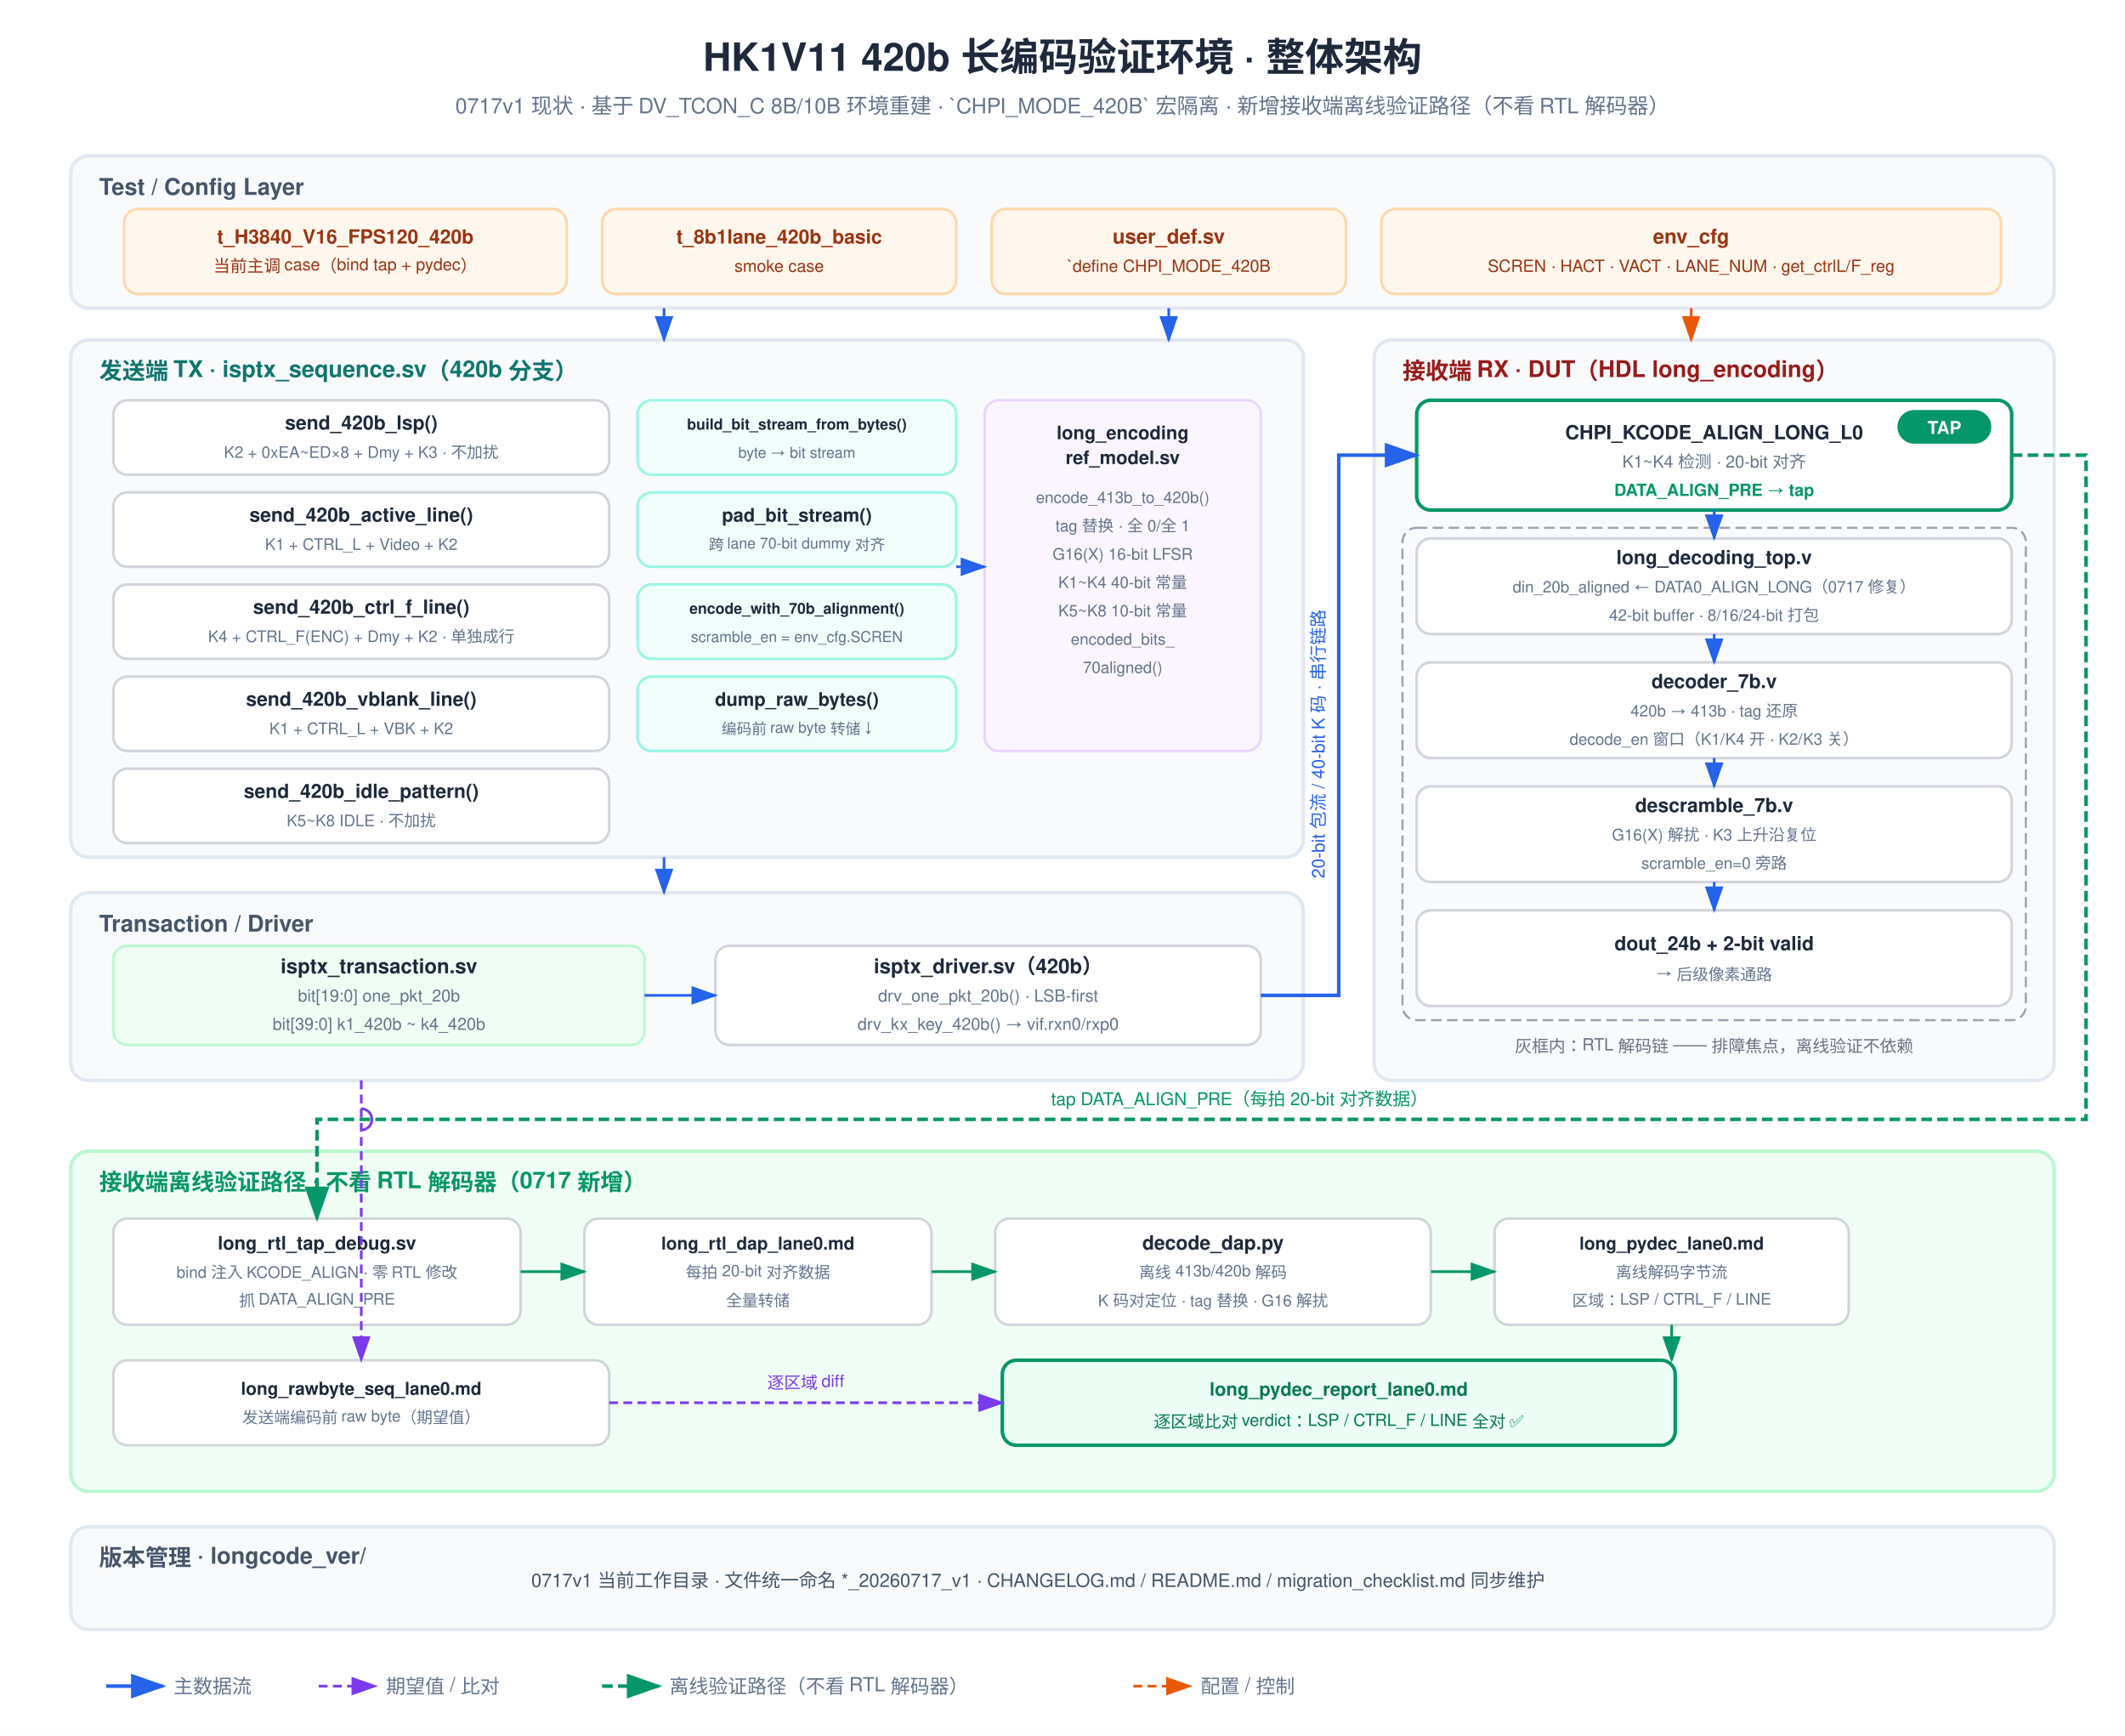
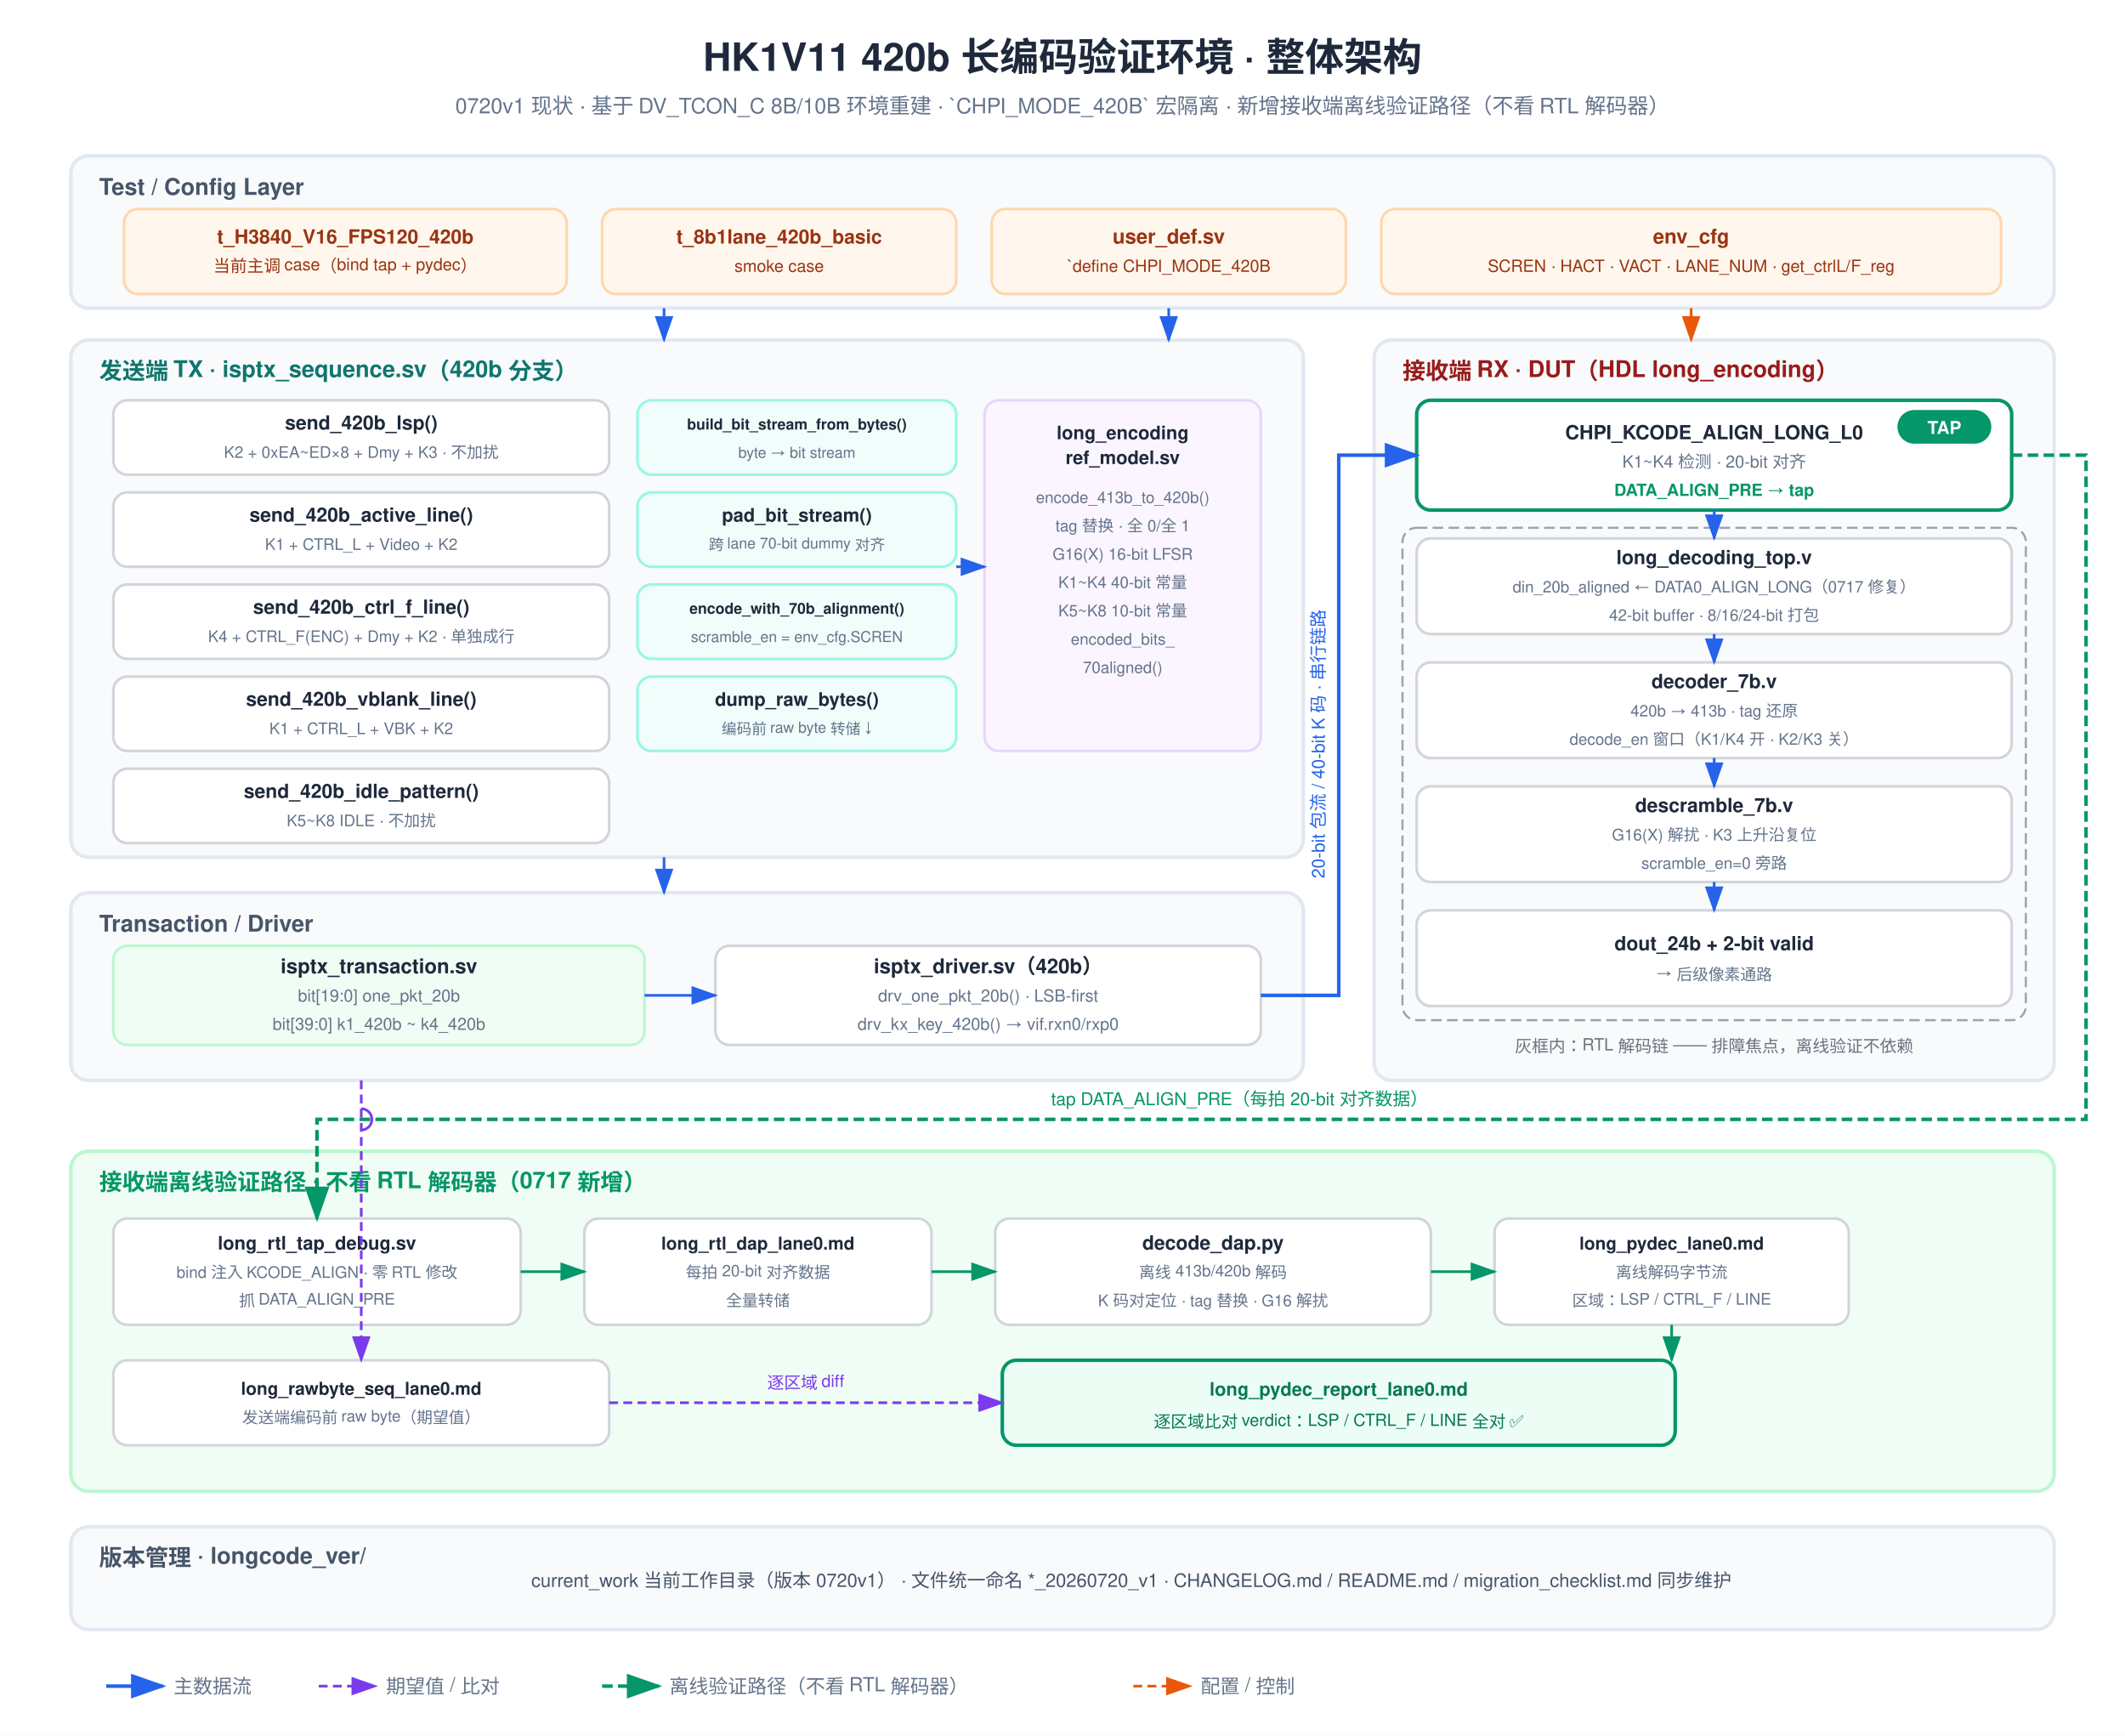
<svg xmlns="http://www.w3.org/2000/svg" viewBox="0 0 1200 980" width="1200" height="980">
  <style>text { font-family: 'Helvetica Neue', Helvetica, Arial, 'PingFang SC', 'Microsoft YaHei', 'Microsoft JhengHei', 'SimHei', sans-serif; }</style>
  <defs>
    <marker id="ar-blue" markerWidth="10" markerHeight="7" refX="9" refY="3.5" orient="auto">
      <polygon points="0 0, 10 3.5, 0 7" fill="#2563eb" />
    </marker>
    <marker id="ar-green" markerWidth="10" markerHeight="7" refX="9" refY="3.5" orient="auto">
      <polygon points="0 0, 10 3.5, 0 7" fill="#059669" />
    </marker>
    <marker id="ar-purple" markerWidth="10" markerHeight="7" refX="9" refY="3.5" orient="auto">
      <polygon points="0 0, 10 3.5, 0 7" fill="#7c3aed" />
    </marker>
    <marker id="ar-orange" markerWidth="10" markerHeight="7" refX="9" refY="3.5" orient="auto">
      <polygon points="0 0, 10 3.5, 0 7" fill="#ea580c" />
    </marker>
    <marker id="ar-gray" markerWidth="10" markerHeight="7" refX="9" refY="3.5" orient="auto">
      <polygon points="0 0, 10 3.5, 0 7" fill="#9ca3af" />
    </marker>
  </defs>
  <rect width="1200" height="980" fill="#ffffff" />
  <text x="600" y="40" font-size="22" fill="#1e293b" text-anchor="middle" font-weight="600">HK1V11 420b 长编码验证环境 · 整体架构</text>
-   <text x="600" y="64" font-size="12" fill="#64748b" text-anchor="middle">0717v1 现状 · 基于 DV_TCON_C 8B/10B 环境重建 · `CHPI_MODE_420B` 宏隔离 · 新增接收端离线验证路径（不看 RTL 解码器）</text>
+   <text x="600" y="64" font-size="12" fill="#64748b" text-anchor="middle">0720v1 现状 · 基于 DV_TCON_C 8B/10B 环境重建 · `CHPI_MODE_420B` 宏隔离 · 新增接收端离线验证路径（不看 RTL 解码器）</text>
  <rect x="40" y="88" width="1120" height="86" rx="10" fill="#f8fafc" stroke="#e2e8f0" stroke-width="2" />
  <text x="56" y="110" font-size="13" fill="#475569" text-anchor="start" font-weight="600">Test / Config Layer</text>
  <rect x="70" y="118" width="250" height="48" rx="8" fill="#fff7ed" stroke="#fed7aa" stroke-width="1.5" />
  <text x="195.0" y="137.5" font-size="11" fill="#9a3412" text-anchor="middle" font-weight="600">t_H3840_V16_FPS120_420b</text>
  <text x="195.0" y="153.5" font-size="9.5" fill="#9a3412" text-anchor="middle">当前主调 case（bind tap + pydec）</text>
  <rect x="340" y="118" width="200" height="48" rx="8" fill="#fff7ed" stroke="#fed7aa" stroke-width="1.5" />
  <text x="440.0" y="137.5" font-size="11" fill="#9a3412" text-anchor="middle" font-weight="600">t_8b1lane_420b_basic</text>
  <text x="440.0" y="153.5" font-size="9.5" fill="#9a3412" text-anchor="middle">smoke case</text>
  <rect x="560" y="118" width="200" height="48" rx="8" fill="#fff7ed" stroke="#fed7aa" stroke-width="1.5" />
  <text x="660.0" y="137.5" font-size="11.5" fill="#9a3412" text-anchor="middle" font-weight="600">user_def.sv</text>
  <text x="660.0" y="153.5" font-size="9.5" fill="#9a3412" text-anchor="middle">`define CHPI_MODE_420B</text>
  <rect x="780" y="118" width="350" height="48" rx="8" fill="#fff7ed" stroke="#fed7aa" stroke-width="1.5" />
  <text x="955.0" y="137.5" font-size="11.5" fill="#9a3412" text-anchor="middle" font-weight="600">env_cfg</text>
  <text x="955.0" y="153.5" font-size="9.5" fill="#9a3412" text-anchor="middle">SCREN · HACT · VACT · LANE_NUM · get_ctrlL/F_reg</text>
  <rect x="40" y="192" width="696" height="292" rx="10" fill="#f8fafc" stroke="#e2e8f0" stroke-width="2" />
  <text x="56" y="214" font-size="13" fill="#0f766e" text-anchor="start" font-weight="600">发送端 TX · isptx_sequence.sv（420b 分支）</text>
  <rect x="64" y="226" width="280" height="42" rx="8" fill="#ffffff" stroke="#d1d5db" stroke-width="1.5" />
  <text x="204.0" y="242.5" font-size="11" fill="#1e293b" text-anchor="middle" font-weight="600">send_420b_lsp()</text>
  <text x="204.0" y="258.5" font-size="9" fill="#64748b" text-anchor="middle">K2 + 0xEA~ED×8 + Dmy + K3 · 不加扰</text>
  <rect x="64" y="278" width="280" height="42" rx="8" fill="#ffffff" stroke="#d1d5db" stroke-width="1.5" />
  <text x="204.0" y="294.5" font-size="11" fill="#1e293b" text-anchor="middle" font-weight="600">send_420b_active_line()</text>
  <text x="204.0" y="310.5" font-size="9" fill="#64748b" text-anchor="middle">K1 + CTRL_L + Video + K2</text>
  <rect x="64" y="330" width="280" height="42" rx="8" fill="#ffffff" stroke="#d1d5db" stroke-width="1.5" />
  <text x="204.0" y="346.5" font-size="11" fill="#1e293b" text-anchor="middle" font-weight="600">send_420b_ctrl_f_line()</text>
  <text x="204.0" y="362.5" font-size="9" fill="#64748b" text-anchor="middle">K4 + CTRL_F(ENC) + Dmy + K2 · 单独成行</text>
  <rect x="64" y="382" width="280" height="42" rx="8" fill="#ffffff" stroke="#d1d5db" stroke-width="1.5" />
  <text x="204.0" y="398.5" font-size="11" fill="#1e293b" text-anchor="middle" font-weight="600">send_420b_vblank_line()</text>
  <text x="204.0" y="414.5" font-size="9" fill="#64748b" text-anchor="middle">K1 + CTRL_L + VBK + K2</text>
  <rect x="64" y="434" width="280" height="42" rx="8" fill="#ffffff" stroke="#d1d5db" stroke-width="1.5" />
  <text x="204.0" y="450.5" font-size="11" fill="#1e293b" text-anchor="middle" font-weight="600">send_420b_idle_pattern()</text>
  <text x="204.0" y="466.5" font-size="9" fill="#64748b" text-anchor="middle">K5~K8 IDLE · 不加扰</text>
  <rect x="360" y="226" width="180" height="42" rx="8" fill="#f0fdfa" stroke="#99f6e4" stroke-width="1.5" />
  <text x="450.0" y="242.5" font-size="8.5" fill="#1e293b" text-anchor="middle" font-weight="600">build_bit_stream_from_bytes()</text>
  <text x="450.0" y="258.5" font-size="8.5" fill="#64748b" text-anchor="middle">byte → bit stream</text>
  <rect x="360" y="278" width="180" height="42" rx="8" fill="#f0fdfa" stroke="#99f6e4" stroke-width="1.5" />
  <text x="450.0" y="294.5" font-size="10.5" fill="#1e293b" text-anchor="middle" font-weight="600">pad_bit_stream()</text>
  <text x="450.0" y="310.5" font-size="8.5" fill="#64748b" text-anchor="middle">跨 lane 70-bit dummy 对齐</text>
  <rect x="360" y="330" width="180" height="42" rx="8" fill="#f0fdfa" stroke="#99f6e4" stroke-width="1.5" />
  <text x="450.0" y="346.5" font-size="8.5" fill="#1e293b" text-anchor="middle" font-weight="600">encode_with_70b_alignment()</text>
  <text x="450.0" y="362.5" font-size="8.5" fill="#64748b" text-anchor="middle">scramble_en = env_cfg.SCREN</text>
  <rect x="360" y="382" width="180" height="42" rx="8" fill="#f0fdfa" stroke="#99f6e4" stroke-width="1.5" />
  <text x="450.0" y="398.5" font-size="10.5" fill="#1e293b" text-anchor="middle" font-weight="600">dump_raw_bytes()</text>
  <text x="450.0" y="414.5" font-size="8.5" fill="#64748b" text-anchor="middle">编码前 raw byte 转储 ↓</text>
  <rect x="556" y="226" width="156" height="198" rx="8" fill="#faf5ff" stroke="#e9d5ff" stroke-width="1.5" />
  <text x="634" y="248" font-size="10.5" fill="#1e293b" text-anchor="middle" font-weight="600">long_encoding</text>
  <text x="634" y="262" font-size="10.5" fill="#1e293b" text-anchor="middle" font-weight="600">ref_model.sv</text>
  <text x="634" y="284" font-size="9" fill="#64748b" text-anchor="middle">encode_413b_to_420b()</text>
  <text x="634" y="300" font-size="9" fill="#64748b" text-anchor="middle">tag 替换 · 全 0/全 1</text>
  <text x="634" y="316" font-size="9" fill="#64748b" text-anchor="middle">G16(X) 16-bit LFSR</text>
  <text x="634" y="332" font-size="9" fill="#64748b" text-anchor="middle">K1~K4 40-bit 常量</text>
  <text x="634" y="348" font-size="9" fill="#64748b" text-anchor="middle">K5~K8 10-bit 常量</text>
  <text x="634" y="364" font-size="9" fill="#64748b" text-anchor="middle">encoded_bits_</text>
  <text x="634" y="380" font-size="9" fill="#64748b" text-anchor="middle">70aligned()</text>
  <rect x="40" y="504" width="696" height="106" rx="10" fill="#f8fafc" stroke="#e2e8f0" stroke-width="2" />
  <text x="56" y="526" font-size="13" fill="#475569" text-anchor="start" font-weight="600">Transaction / Driver</text>
  <rect x="64" y="534" width="300" height="56" rx="8" fill="#f0fdf4" stroke="#bbf7d0" stroke-width="1.5" />
  <text x="214.0" y="549.5" font-size="11.5" fill="#1e293b" text-anchor="middle" font-weight="600">isptx_transaction.sv</text>
  <text x="214.0" y="565.5" font-size="9.5" fill="#64748b" text-anchor="middle">bit[19:0] one_pkt_20b</text>
  <text x="214.0" y="581.5" font-size="9.5" fill="#64748b" text-anchor="middle">bit[39:0] k1_420b ~ k4_420b</text>
  <rect x="404" y="534" width="308" height="56" rx="8" fill="#ffffff" stroke="#d1d5db" stroke-width="1.5" />
  <text x="558.0" y="549.5" font-size="11.5" fill="#1e293b" text-anchor="middle" font-weight="600">isptx_driver.sv（420b）</text>
  <text x="558.0" y="565.5" font-size="9.5" fill="#64748b" text-anchor="middle">drv_one_pkt_20b() · LSB-first</text>
  <text x="558.0" y="581.5" font-size="9.5" fill="#64748b" text-anchor="middle">drv_kx_key_420b() → vif.rxn0/rxp0</text>
  <rect x="776" y="192" width="384" height="418" rx="10" fill="#f8fafc" stroke="#e2e8f0" stroke-width="2" />
  <text x="792" y="214" font-size="13" fill="#991b1b" text-anchor="start" font-weight="600">接收端 RX · DUT（HDL long_encoding）</text>
  <rect x="800" y="226" width="336" height="62" rx="8" fill="#ffffff" stroke="#059669" stroke-width="2" />
  <text x="968" y="248" font-size="11" fill="#1e293b" text-anchor="middle" font-weight="600">CHPI_KCODE_ALIGN_LONG_L0</text>
  <text x="968" y="264" font-size="9.5" fill="#64748b" text-anchor="middle">K1~K4 检测 · 20-bit 对齐</text>
  <text x="968" y="280" font-size="9.5" fill="#059669" text-anchor="middle" font-weight="600">DATA_ALIGN_PRE → tap</text>
  <rect x="1072" y="232" width="52" height="18" rx="9" fill="#059669" stroke="#059669" stroke-width="1" />
  <text x="1098" y="245" font-size="10" fill="#ffffff" text-anchor="middle" font-weight="700">TAP</text>
  <rect x="800" y="304" width="336" height="54" rx="8" fill="#ffffff" stroke="#d1d5db" stroke-width="1.5" />
  <text x="968.0" y="318.5" font-size="11" fill="#1e293b" text-anchor="middle" font-weight="600">long_decoding_top.v</text>
  <text x="968.0" y="334.5" font-size="9" fill="#64748b" text-anchor="middle">din_20b_aligned ← DATA0_ALIGN_LONG（0717 修复）</text>
  <text x="968.0" y="350.5" font-size="9" fill="#64748b" text-anchor="middle">42-bit buffer · 8/16/24-bit 打包</text>
  <rect x="800" y="374" width="336" height="54" rx="8" fill="#ffffff" stroke="#d1d5db" stroke-width="1.5" />
  <text x="968.0" y="388.5" font-size="11" fill="#1e293b" text-anchor="middle" font-weight="600">decoder_7b.v</text>
  <text x="968.0" y="404.5" font-size="9" fill="#64748b" text-anchor="middle">420b → 413b · tag 还原</text>
  <text x="968.0" y="420.5" font-size="9" fill="#64748b" text-anchor="middle">decode_en 窗口（K1/K4 开 · K2/K3 关）</text>
  <rect x="800" y="444" width="336" height="54" rx="8" fill="#ffffff" stroke="#d1d5db" stroke-width="1.5" />
  <text x="968.0" y="458.5" font-size="11" fill="#1e293b" text-anchor="middle" font-weight="600">descramble_7b.v</text>
  <text x="968.0" y="474.5" font-size="9" fill="#64748b" text-anchor="middle">G16(X) 解扰 · K3 上升沿复位</text>
  <text x="968.0" y="490.5" font-size="9" fill="#64748b" text-anchor="middle">scramble_en=0 旁路</text>
  <rect x="800" y="514" width="336" height="54" rx="8" fill="#ffffff" stroke="#d1d5db" stroke-width="1.5" />
  <text x="968.0" y="536.5" font-size="11" fill="#1e293b" text-anchor="middle" font-weight="600">dout_24b + 2-bit valid</text>
  <text x="968.0" y="552.5" font-size="9" fill="#64748b" text-anchor="middle">→ 后级像素通路</text>
  <rect x="792" y="298" width="352" height="278" rx="8" fill="none" stroke="#9ca3af" stroke-width="1.2" stroke-dasharray="6,3" />
  <text x="968" y="594" font-size="9.5" fill="#6b7280" text-anchor="middle">灰框内：RTL 解码链 —— 排障焦点，离线验证不依赖</text>
  <rect x="40" y="650" width="1120" height="192" rx="10" fill="#f0fdf4" stroke="#bbf7d0" stroke-width="2" />
  <text x="56" y="672" font-size="13" fill="#059669" text-anchor="start" font-weight="600">接收端离线验证路径 · 不看 RTL 解码器（0717 新增）</text>
  <rect x="64" y="688" width="230" height="60" rx="8" fill="#ffffff" stroke="#d1d5db" stroke-width="1.5" />
  <text x="179.0" y="705.5" font-size="10.5" fill="#1e293b" text-anchor="middle" font-weight="600">long_rtl_tap_debug.sv</text>
  <text x="179.0" y="721.5" font-size="9" fill="#64748b" text-anchor="middle">bind 注入 KCODE_ALIGN · 零 RTL 修改</text>
  <text x="179.0" y="737.5" font-size="9" fill="#64748b" text-anchor="middle">抓 DATA_ALIGN_PRE</text>
  <rect x="330" y="688" width="196" height="60" rx="8" fill="#ffffff" stroke="#d1d5db" stroke-width="1.5" />
  <text x="428.0" y="705.5" font-size="10" fill="#1e293b" text-anchor="middle" font-weight="600">long_rtl_dap_lane0.md</text>
  <text x="428.0" y="721.5" font-size="9" fill="#64748b" text-anchor="middle">每拍 20-bit 对齐数据</text>
  <text x="428.0" y="737.5" font-size="9" fill="#64748b" text-anchor="middle">全量转储</text>
  <rect x="562" y="688" width="246" height="60" rx="8" fill="#ffffff" stroke="#d1d5db" stroke-width="1.5" />
  <text x="685.0" y="705.5" font-size="11" fill="#1e293b" text-anchor="middle" font-weight="600">decode_dap.py</text>
  <text x="685.0" y="721.5" font-size="9" fill="#64748b" text-anchor="middle">离线 413b/420b 解码</text>
  <text x="685.0" y="737.5" font-size="9" fill="#64748b" text-anchor="middle">K 码对定位 · tag 替换 · G16 解扰</text>
  <rect x="844" y="688" width="200" height="60" rx="8" fill="#ffffff" stroke="#d1d5db" stroke-width="1.5" />
  <text x="944.0" y="705.5" font-size="10" fill="#1e293b" text-anchor="middle" font-weight="600">long_pydec_lane0.md</text>
  <text x="944.0" y="721.5" font-size="9" fill="#64748b" text-anchor="middle">离线解码字节流</text>
  <text x="944.0" y="737.5" font-size="9" fill="#64748b" text-anchor="middle">区域：LSP / CTRL_F / LINE</text>
  <rect x="64" y="768" width="280" height="48" rx="8" fill="#ffffff" stroke="#d1d5db" stroke-width="1.5" />
  <text x="204.0" y="787.5" font-size="10" fill="#1e293b" text-anchor="middle" font-weight="600">long_rawbyte_seq_lane0.md</text>
  <text x="204.0" y="803.5" font-size="9" fill="#64748b" text-anchor="middle">发送端编码前 raw byte（期望值）</text>
  <rect x="566" y="768" width="380" height="48" rx="8" fill="#ecfdf5" stroke="#059669" stroke-width="2" />
  <text x="756" y="788" font-size="10.5" fill="#047857" text-anchor="middle" font-weight="600">long_pydec_report_lane0.md</text>
  <text x="756" y="806" font-size="9.5" fill="#047857" text-anchor="middle">逐区域比对 verdict：LSP / CTRL_F / LINE 全对 ✅</text>
  <rect x="40" y="862" width="1120" height="58" rx="10" fill="#f8fafc" stroke="#e2e8f0" stroke-width="2" />
  <text x="56" y="884" font-size="13" fill="#475569" text-anchor="start" font-weight="600">版本管理 · longcode_ver/</text>
-   <text x="300" y="896" font-size="10.5" fill="#475569" text-anchor="start">0717v1 当前工作目录 · 文件统一命名 *_20260717_v1 · CHANGELOG.md / README.md / migration_checklist.md 同步维护</text>
+   <text x="300" y="896" font-size="10.5" fill="#475569" text-anchor="start">current_work 当前工作目录（版本 0720v1） · 文件统一命名 *_20260720_v1 · CHANGELOG.md / README.md / migration_checklist.md 同步维护</text>
  <line x1="375" y1="174" x2="375" y2="192" stroke="#2563eb" stroke-width="1.5" marker-end="url(#ar-blue)" />
  <line x1="660" y1="174" x2="660" y2="192" stroke="#2563eb" stroke-width="1.5" marker-end="url(#ar-blue)" />
  <line x1="955" y1="174" x2="955" y2="192" stroke="#ea580c" stroke-width="1.5" stroke-dasharray="5,3" marker-end="url(#ar-orange)" />
  <line x1="540" y1="320" x2="556" y2="320" stroke="#2563eb" stroke-width="1.5" marker-end="url(#ar-blue)" />
  <line x1="375" y1="484" x2="375" y2="504" stroke="#2563eb" stroke-width="1.5" marker-end="url(#ar-blue)" />
  <line x1="364" y1="562" x2="404" y2="562" stroke="#2563eb" stroke-width="1.5" marker-end="url(#ar-blue)" />
  <path d="M 712 562 L 756 562 L 756 257 L 800 257" stroke="#2563eb" stroke-width="2" fill="none" marker-end="url(#ar-blue)" />
  <text transform="rotate(-90 748 420)" x="748" y="420" font-size="10" fill="#2563eb" text-anchor="middle">20-bit 包流 / 40-bit K 码 · 串行链路</text>
  <line x1="968" y1="288" x2="968" y2="304" stroke="#2563eb" stroke-width="1.5" marker-end="url(#ar-blue)" />
  <line x1="968" y1="358" x2="968" y2="374" stroke="#2563eb" stroke-width="1.5" marker-end="url(#ar-blue)" />
  <line x1="968" y1="428" x2="968" y2="444" stroke="#2563eb" stroke-width="1.5" marker-end="url(#ar-blue)" />
  <line x1="968" y1="498" x2="968" y2="514" stroke="#2563eb" stroke-width="1.5" marker-end="url(#ar-blue)" />
  <path d="M 1136 257 L 1178 257 L 1178 632 L 179 632 L 179 688" stroke="#059669" stroke-width="2" fill="none" stroke-dasharray="6,3" marker-end="url(#ar-green)" />
  <text x="700" y="624" font-size="10" fill="#059669" text-anchor="middle">tap DATA_ALIGN_PRE（每拍 20-bit 对齐数据）</text>
  <path d="M 204 610 L 204 768" stroke="#7c3aed" stroke-width="1.5" fill="none" stroke-dasharray="5,3" marker-end="url(#ar-purple)" />
  <path d="M 204 626 A 5.5 5.5 0 0 1 204 638" stroke="#7c3aed" stroke-width="1.5" fill="none" />
  <line x1="294" y1="718" x2="330" y2="718" stroke="#059669" stroke-width="1.5" marker-end="url(#ar-green)" />
  <line x1="526" y1="718" x2="562" y2="718" stroke="#059669" stroke-width="1.5" marker-end="url(#ar-green)" />
  <line x1="808" y1="718" x2="844" y2="718" stroke="#059669" stroke-width="1.5" marker-end="url(#ar-green)" />
  <line x1="944" y1="748" x2="944" y2="768" stroke="#059669" stroke-width="1.5" marker-end="url(#ar-green)" />
  <line x1="344" y1="792" x2="566" y2="792" stroke="#7c3aed" stroke-width="1.5" stroke-dasharray="5,3" marker-end="url(#ar-purple)" />
  <text x="455" y="784" font-size="9.5" fill="#7c3aed" text-anchor="middle">逐区域 diff</text>
  <line x1="60" y1="952" x2="92" y2="952" stroke="#2563eb" stroke-width="2" marker-end="url(#ar-blue)" />
  <text x="98" y="956" font-size="11" fill="#64748b" text-anchor="start">主数据流</text>
  <line x1="180" y1="952" x2="212" y2="952" stroke="#7c3aed" stroke-width="1.5" stroke-dasharray="5,3" marker-end="url(#ar-purple)" />
  <text x="218" y="956" font-size="11" fill="#64748b" text-anchor="start">期望值 / 比对</text>
  <line x1="340" y1="952" x2="372" y2="952" stroke="#059669" stroke-width="2" stroke-dasharray="6,3" marker-end="url(#ar-green)" />
  <text x="378" y="956" font-size="11" fill="#64748b" text-anchor="start">离线验证路径（不看 RTL 解码器）</text>
  <line x1="640" y1="952" x2="672" y2="952" stroke="#ea580c" stroke-width="1.5" stroke-dasharray="5,3" marker-end="url(#ar-orange)" />
  <text x="678" y="956" font-size="11" fill="#64748b" text-anchor="start">配置 / 控制</text>
</svg>
